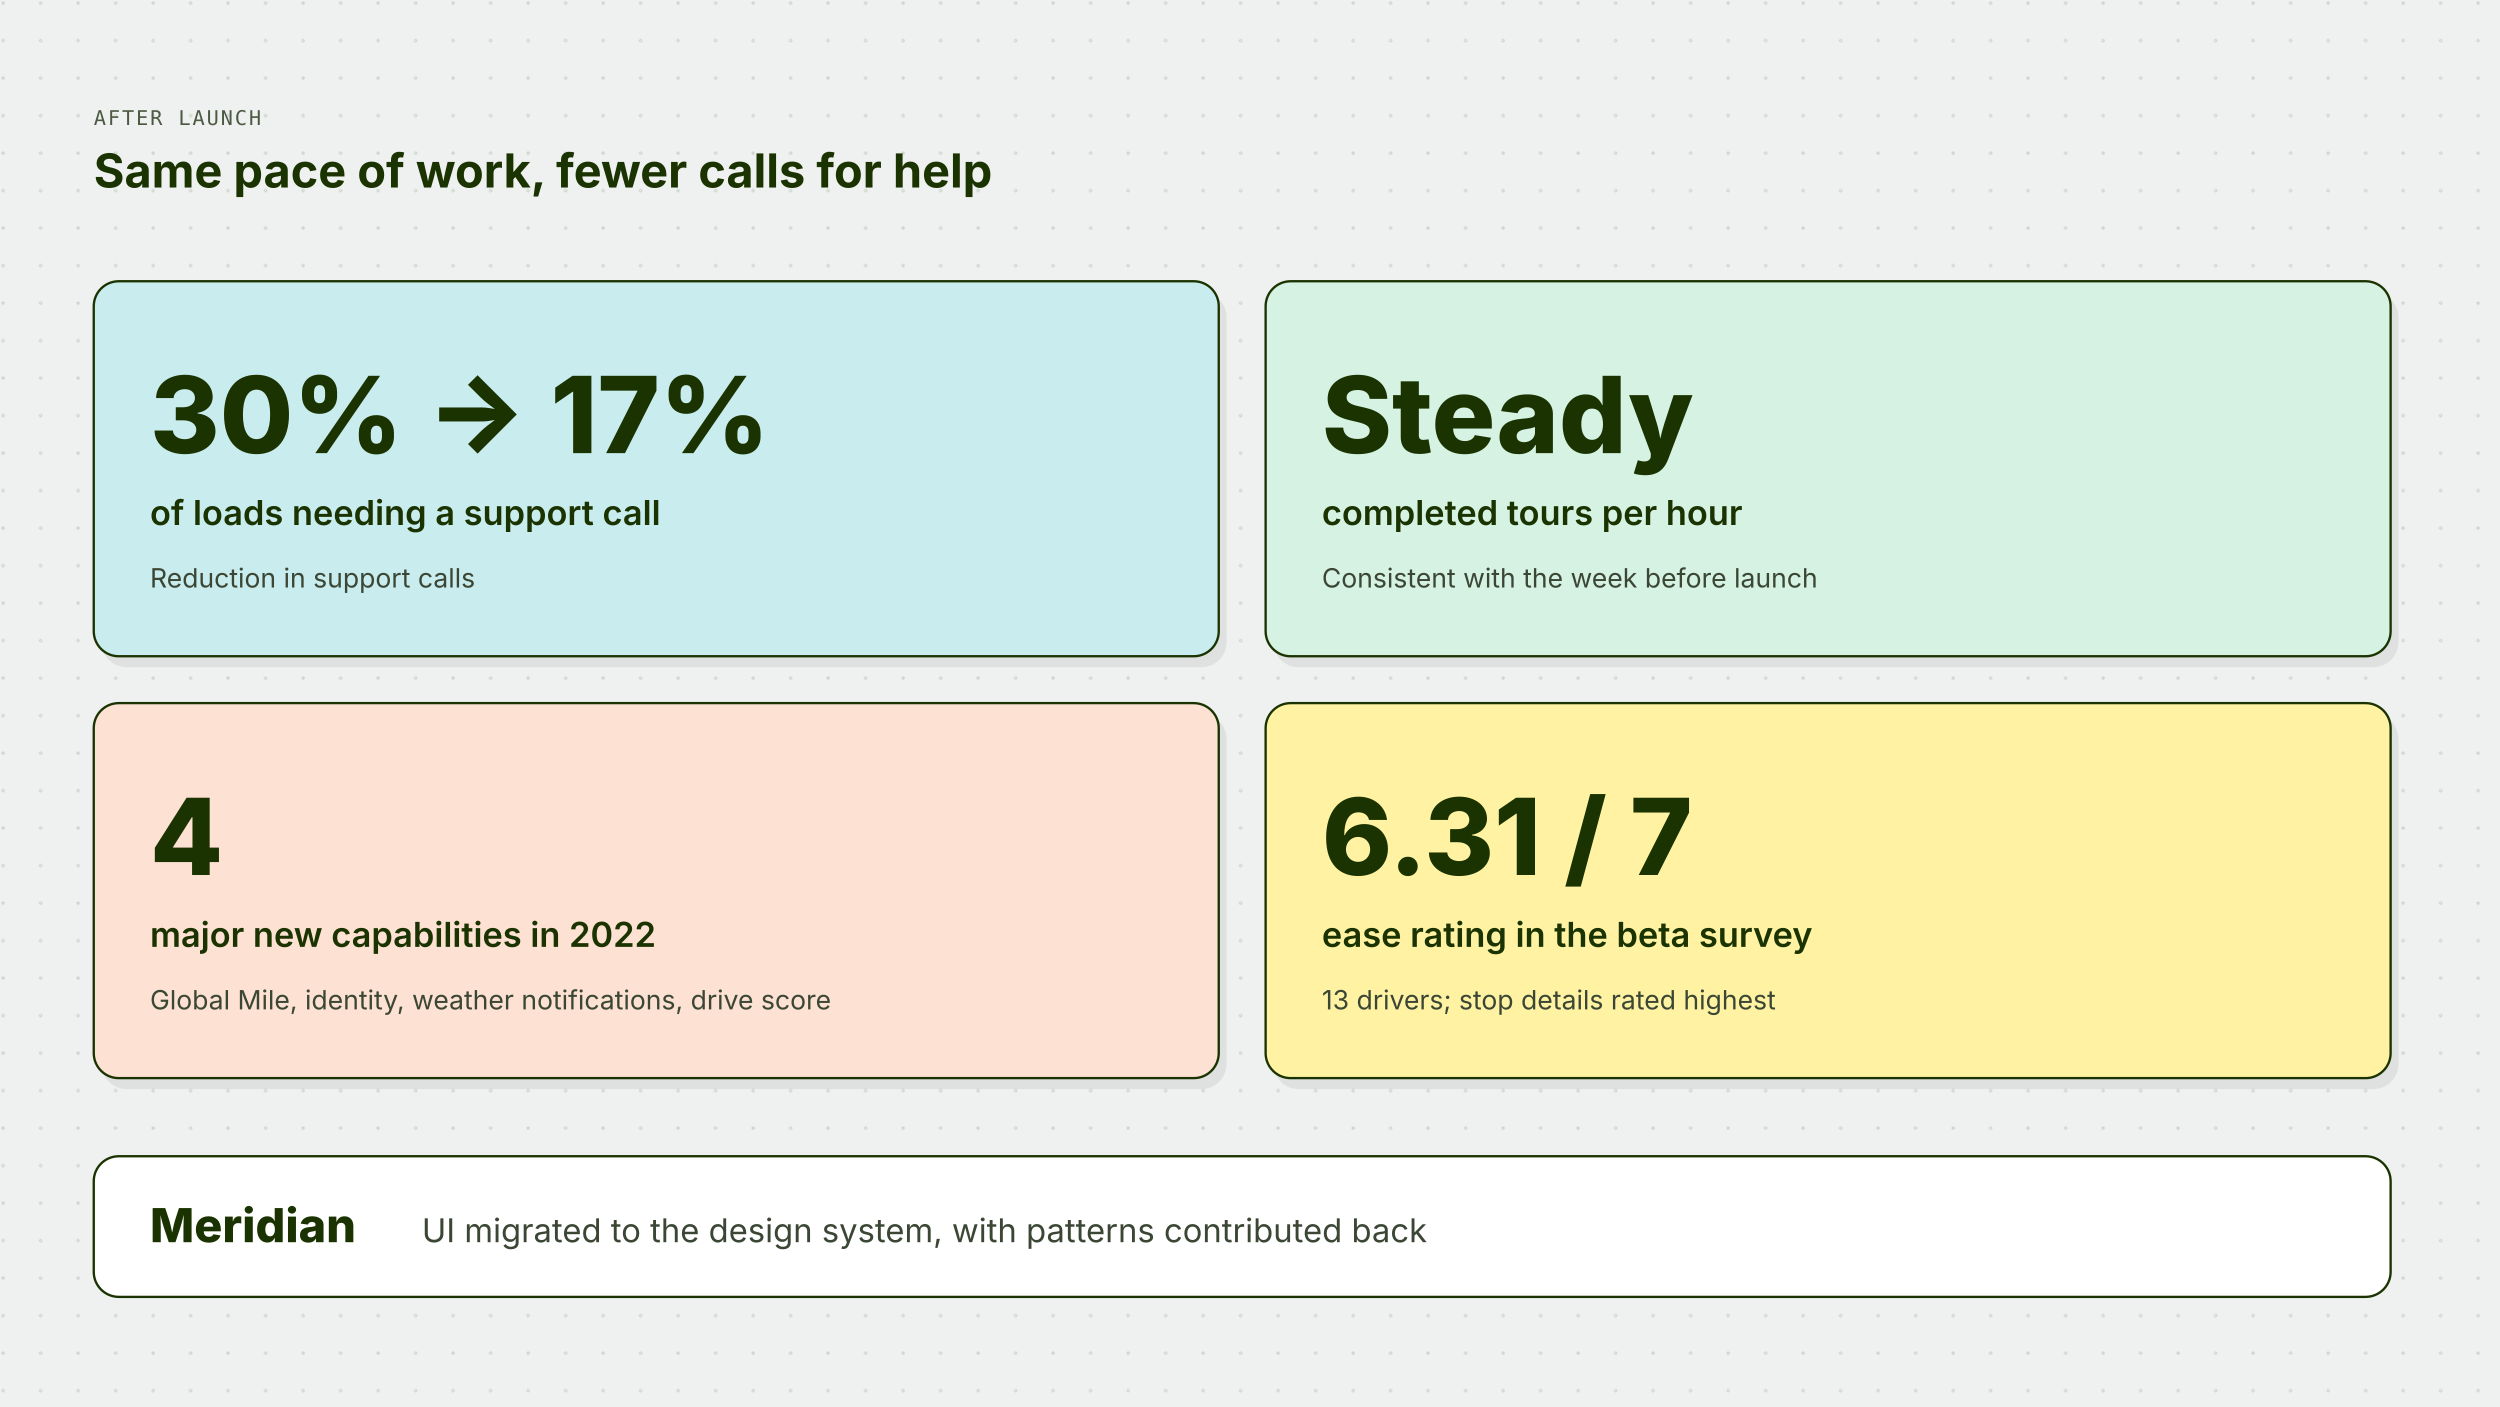
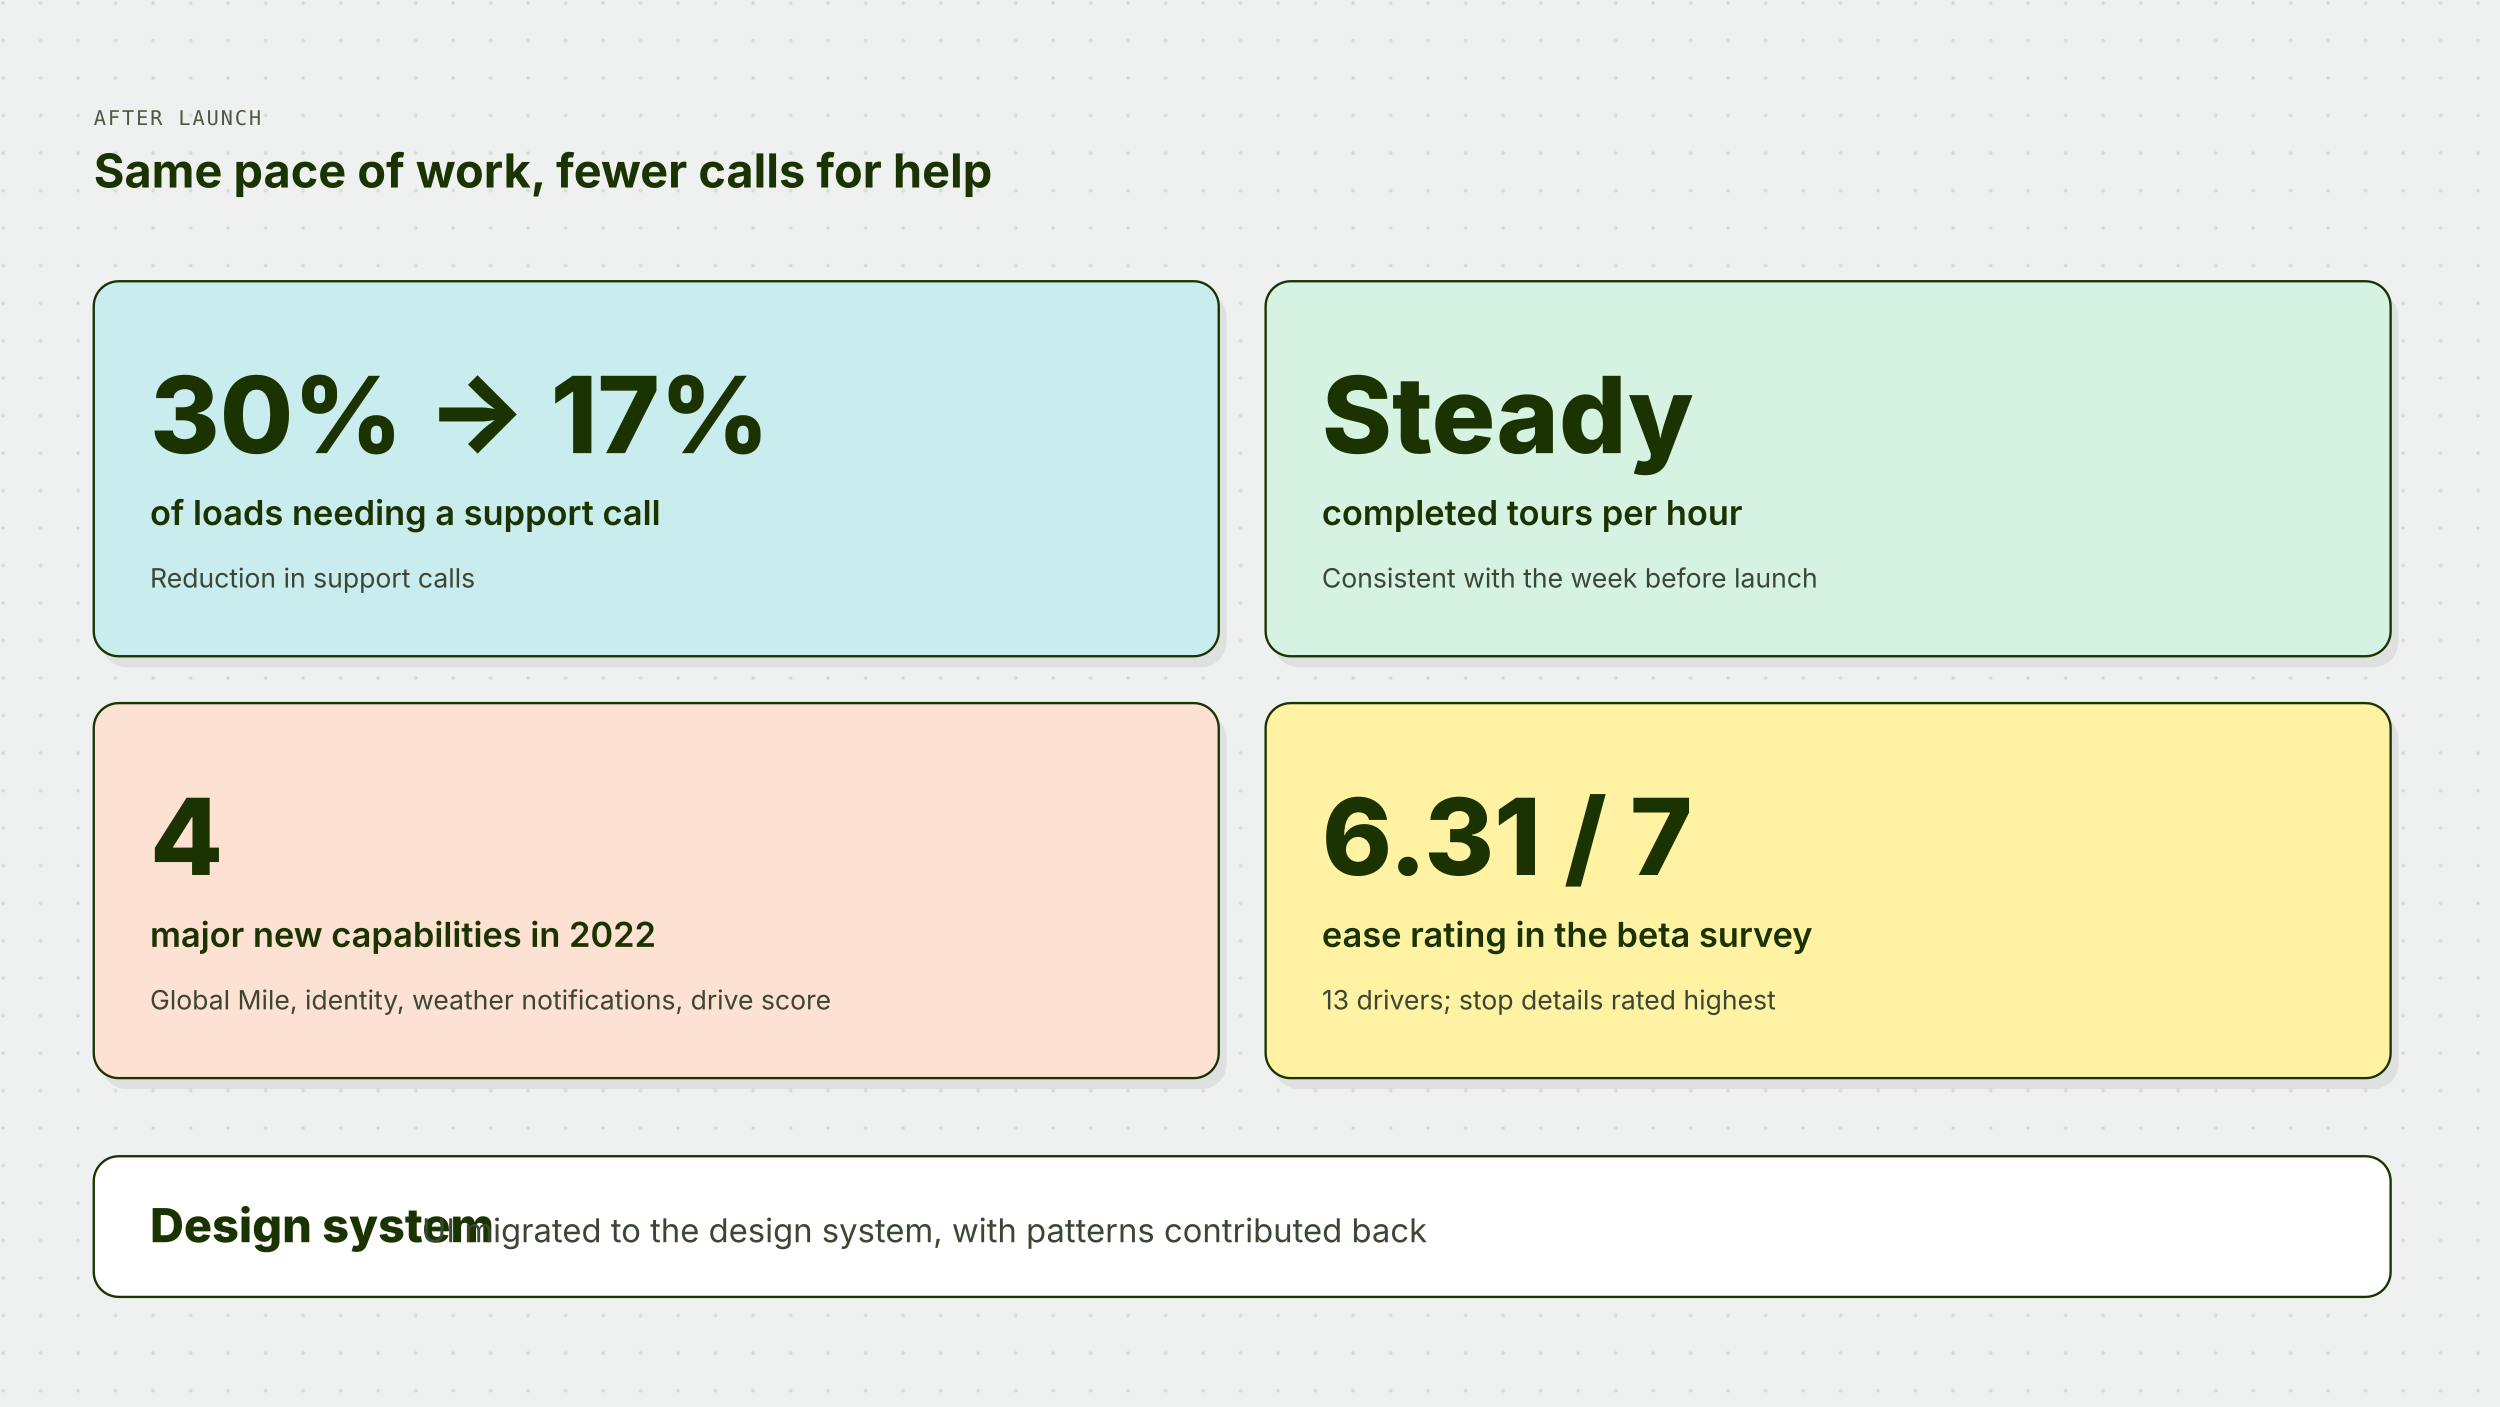
<svg xmlns="http://www.w3.org/2000/svg" width="1600" height="900" viewBox="0 0 1600 900">
  <defs>
    <marker id="ah" viewBox="0 0 10 10" refX="9" refY="5" markerWidth="8" markerHeight="8" orient="auto-start-reverse">
      <path d="M0 0 L10 5 L0 10 z" fill="#1a3300" />
    </marker>
    <pattern id="grid" width="24" height="24" patternUnits="userSpaceOnUse">
      <circle cx="2" cy="2" r="1.1" fill="#cfd6cc" />
    </pattern>
  </defs>
  <rect x="0" y="0" width="1600" height="900" rx="0" fill="#eef1ef" />
  <rect x="0" y="0" width="1600" height="900" rx="0" fill="url(#grid)" />
  <text x="60" y="80" font-family="'Roboto Mono', Menlo, monospace" font-size="13" font-weight="500" fill="#4c5a43" text-anchor="start" letter-spacing="1.2">AFTER LAUNCH</text>
  <text x="60" y="120" font-family="Inter, 'Helvetica Neue', Arial, sans-serif" font-size="30" font-weight="700" fill="#1a3300" text-anchor="start">Same pace of work, fewer calls for help</text>
  <rect x="65" y="187" width="720" height="240" rx="16" fill="rgba(0,0,0,0.07)" />
  <rect x="60" y="180" width="720" height="240" rx="16" fill="#c9ecef" stroke="#1a3300" stroke-width="1.5" />
  <text x="96" y="290" font-family="Inter, 'Helvetica Neue', Arial, sans-serif" font-size="68" font-weight="800" fill="#1a3300" text-anchor="start">30% → 17%</text>
  <text x="96" y="336" font-family="Inter, 'Helvetica Neue', Arial, sans-serif" font-size="22" font-weight="600" fill="#1a3300" text-anchor="start">of loads needing a support call</text>
  <text x="96" y="376" font-family="Inter, 'Helvetica Neue', Arial, sans-serif" font-size="17" font-weight="400" fill="#3b4734" text-anchor="start">Reduction in support calls</text>
  <rect x="815" y="187" width="720" height="240" rx="16" fill="rgba(0,0,0,0.07)" />
  <rect x="810" y="180" width="720" height="240" rx="16" fill="#d5f2e3" stroke="#1a3300" stroke-width="1.5" />
  <text x="846" y="290" font-family="Inter, 'Helvetica Neue', Arial, sans-serif" font-size="68" font-weight="800" fill="#1a3300" text-anchor="start">Steady</text>
  <text x="846" y="336" font-family="Inter, 'Helvetica Neue', Arial, sans-serif" font-size="22" font-weight="600" fill="#1a3300" text-anchor="start">completed tours per hour</text>
  <text x="846" y="376" font-family="Inter, 'Helvetica Neue', Arial, sans-serif" font-size="17" font-weight="400" fill="#3b4734" text-anchor="start">Consistent with the week before launch</text>
  <rect x="65" y="457" width="720" height="240" rx="16" fill="rgba(0,0,0,0.07)" />
  <rect x="60" y="450" width="720" height="240" rx="16" fill="#fde1d3" stroke="#1a3300" stroke-width="1.5" />
  <text x="96" y="560" font-family="Inter, 'Helvetica Neue', Arial, sans-serif" font-size="68" font-weight="800" fill="#1a3300" text-anchor="start">4</text>
  <text x="96" y="606" font-family="Inter, 'Helvetica Neue', Arial, sans-serif" font-size="22" font-weight="600" fill="#1a3300" text-anchor="start">major new capabilities in 2022</text>
  <text x="96" y="646" font-family="Inter, 'Helvetica Neue', Arial, sans-serif" font-size="17" font-weight="400" fill="#3b4734" text-anchor="start">Global Mile, identity, weather notifications, drive score</text>
  <rect x="815" y="457" width="720" height="240" rx="16" fill="rgba(0,0,0,0.07)" />
  <rect x="810" y="450" width="720" height="240" rx="16" fill="#fff3a3" stroke="#1a3300" stroke-width="1.5" />
  <text x="846" y="560" font-family="Inter, 'Helvetica Neue', Arial, sans-serif" font-size="68" font-weight="800" fill="#1a3300" text-anchor="start">6.31 / 7</text>
  <text x="846" y="606" font-family="Inter, 'Helvetica Neue', Arial, sans-serif" font-size="22" font-weight="600" fill="#1a3300" text-anchor="start">ease rating in the beta survey</text>
  <text x="846" y="646" font-family="Inter, 'Helvetica Neue', Arial, sans-serif" font-size="17" font-weight="400" fill="#3b4734" text-anchor="start">13 drivers; stop details rated highest</text>
  <rect x="60" y="740" width="1470" height="90" rx="16" fill="#fff" stroke="#1a3300" stroke-width="1.5" />
-   <text x="96" y="795" font-family="Inter, 'Helvetica Neue', Arial, sans-serif" font-size="30" font-weight="800" fill="#1a3300" text-anchor="start">Meridian</text>
+   <text x="96" y="795" font-family="Inter, 'Helvetica Neue', Arial, sans-serif" font-size="30" font-weight="800" fill="#1a3300" text-anchor="start">Design system</text>
  <text x="270" y="795" font-family="Inter, 'Helvetica Neue', Arial, sans-serif" font-size="21" font-weight="400" fill="#3b4734" text-anchor="start">UI migrated to the design system, with patterns contributed back</text>
</svg>
